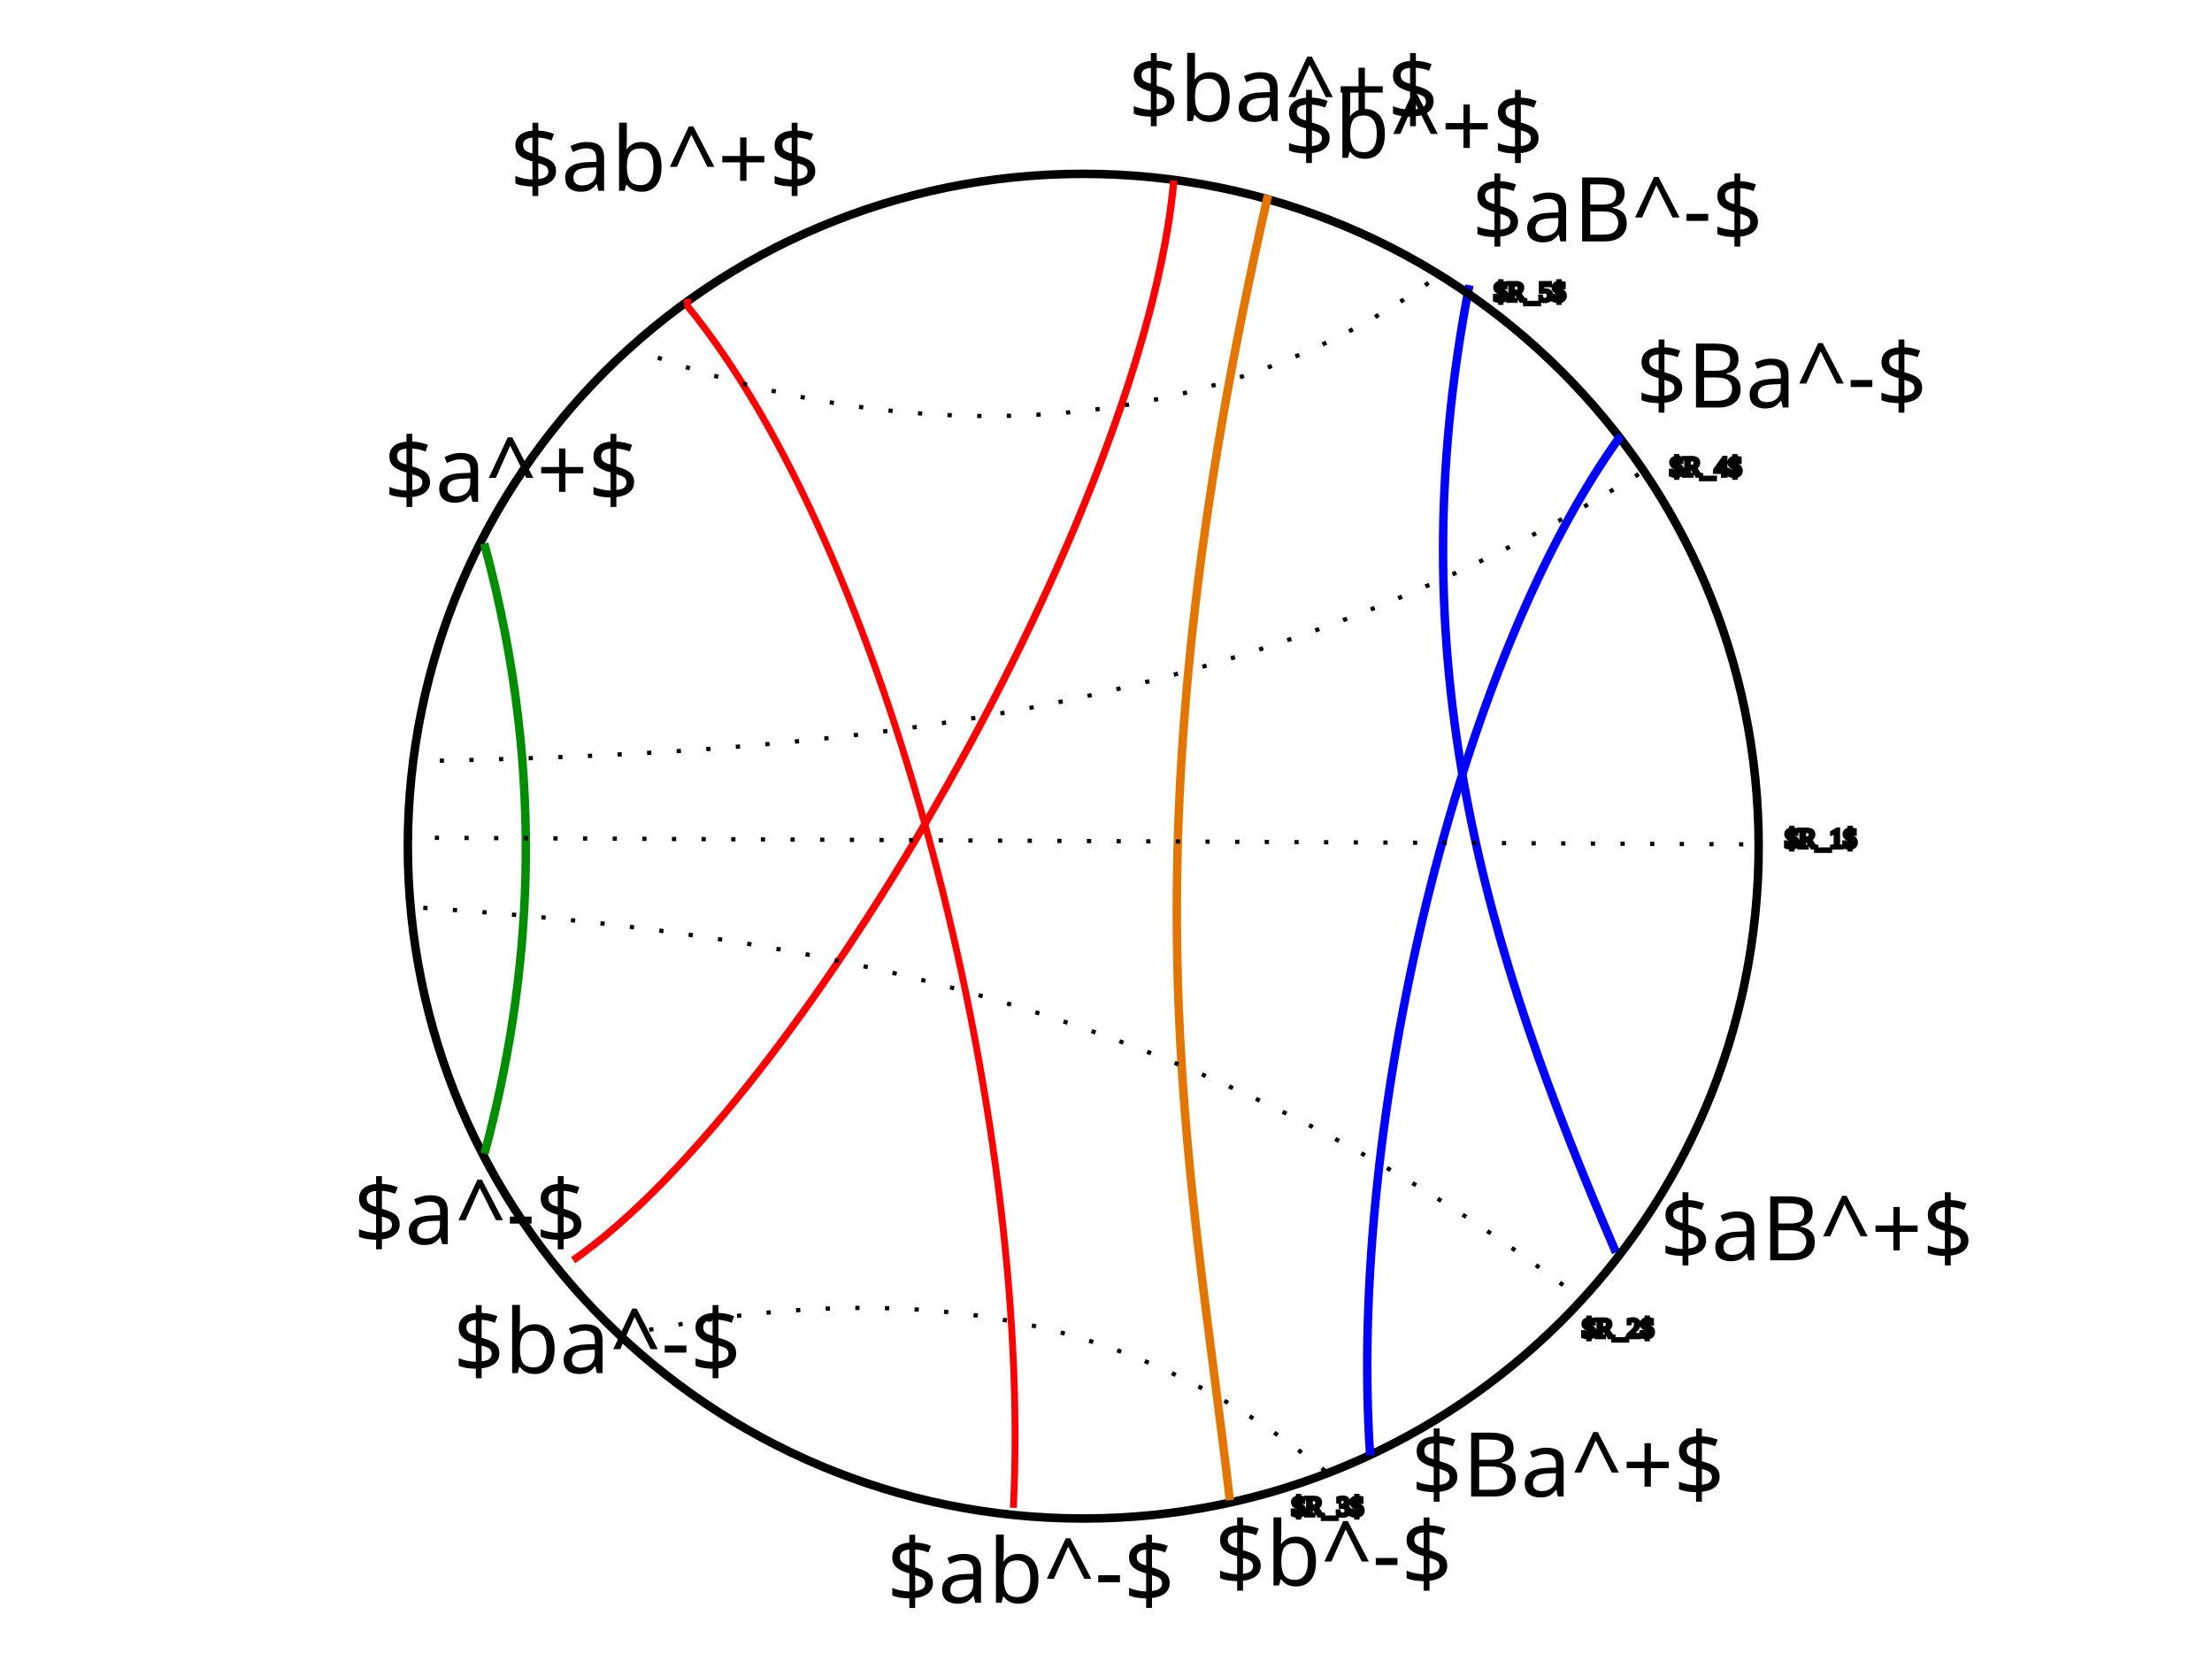
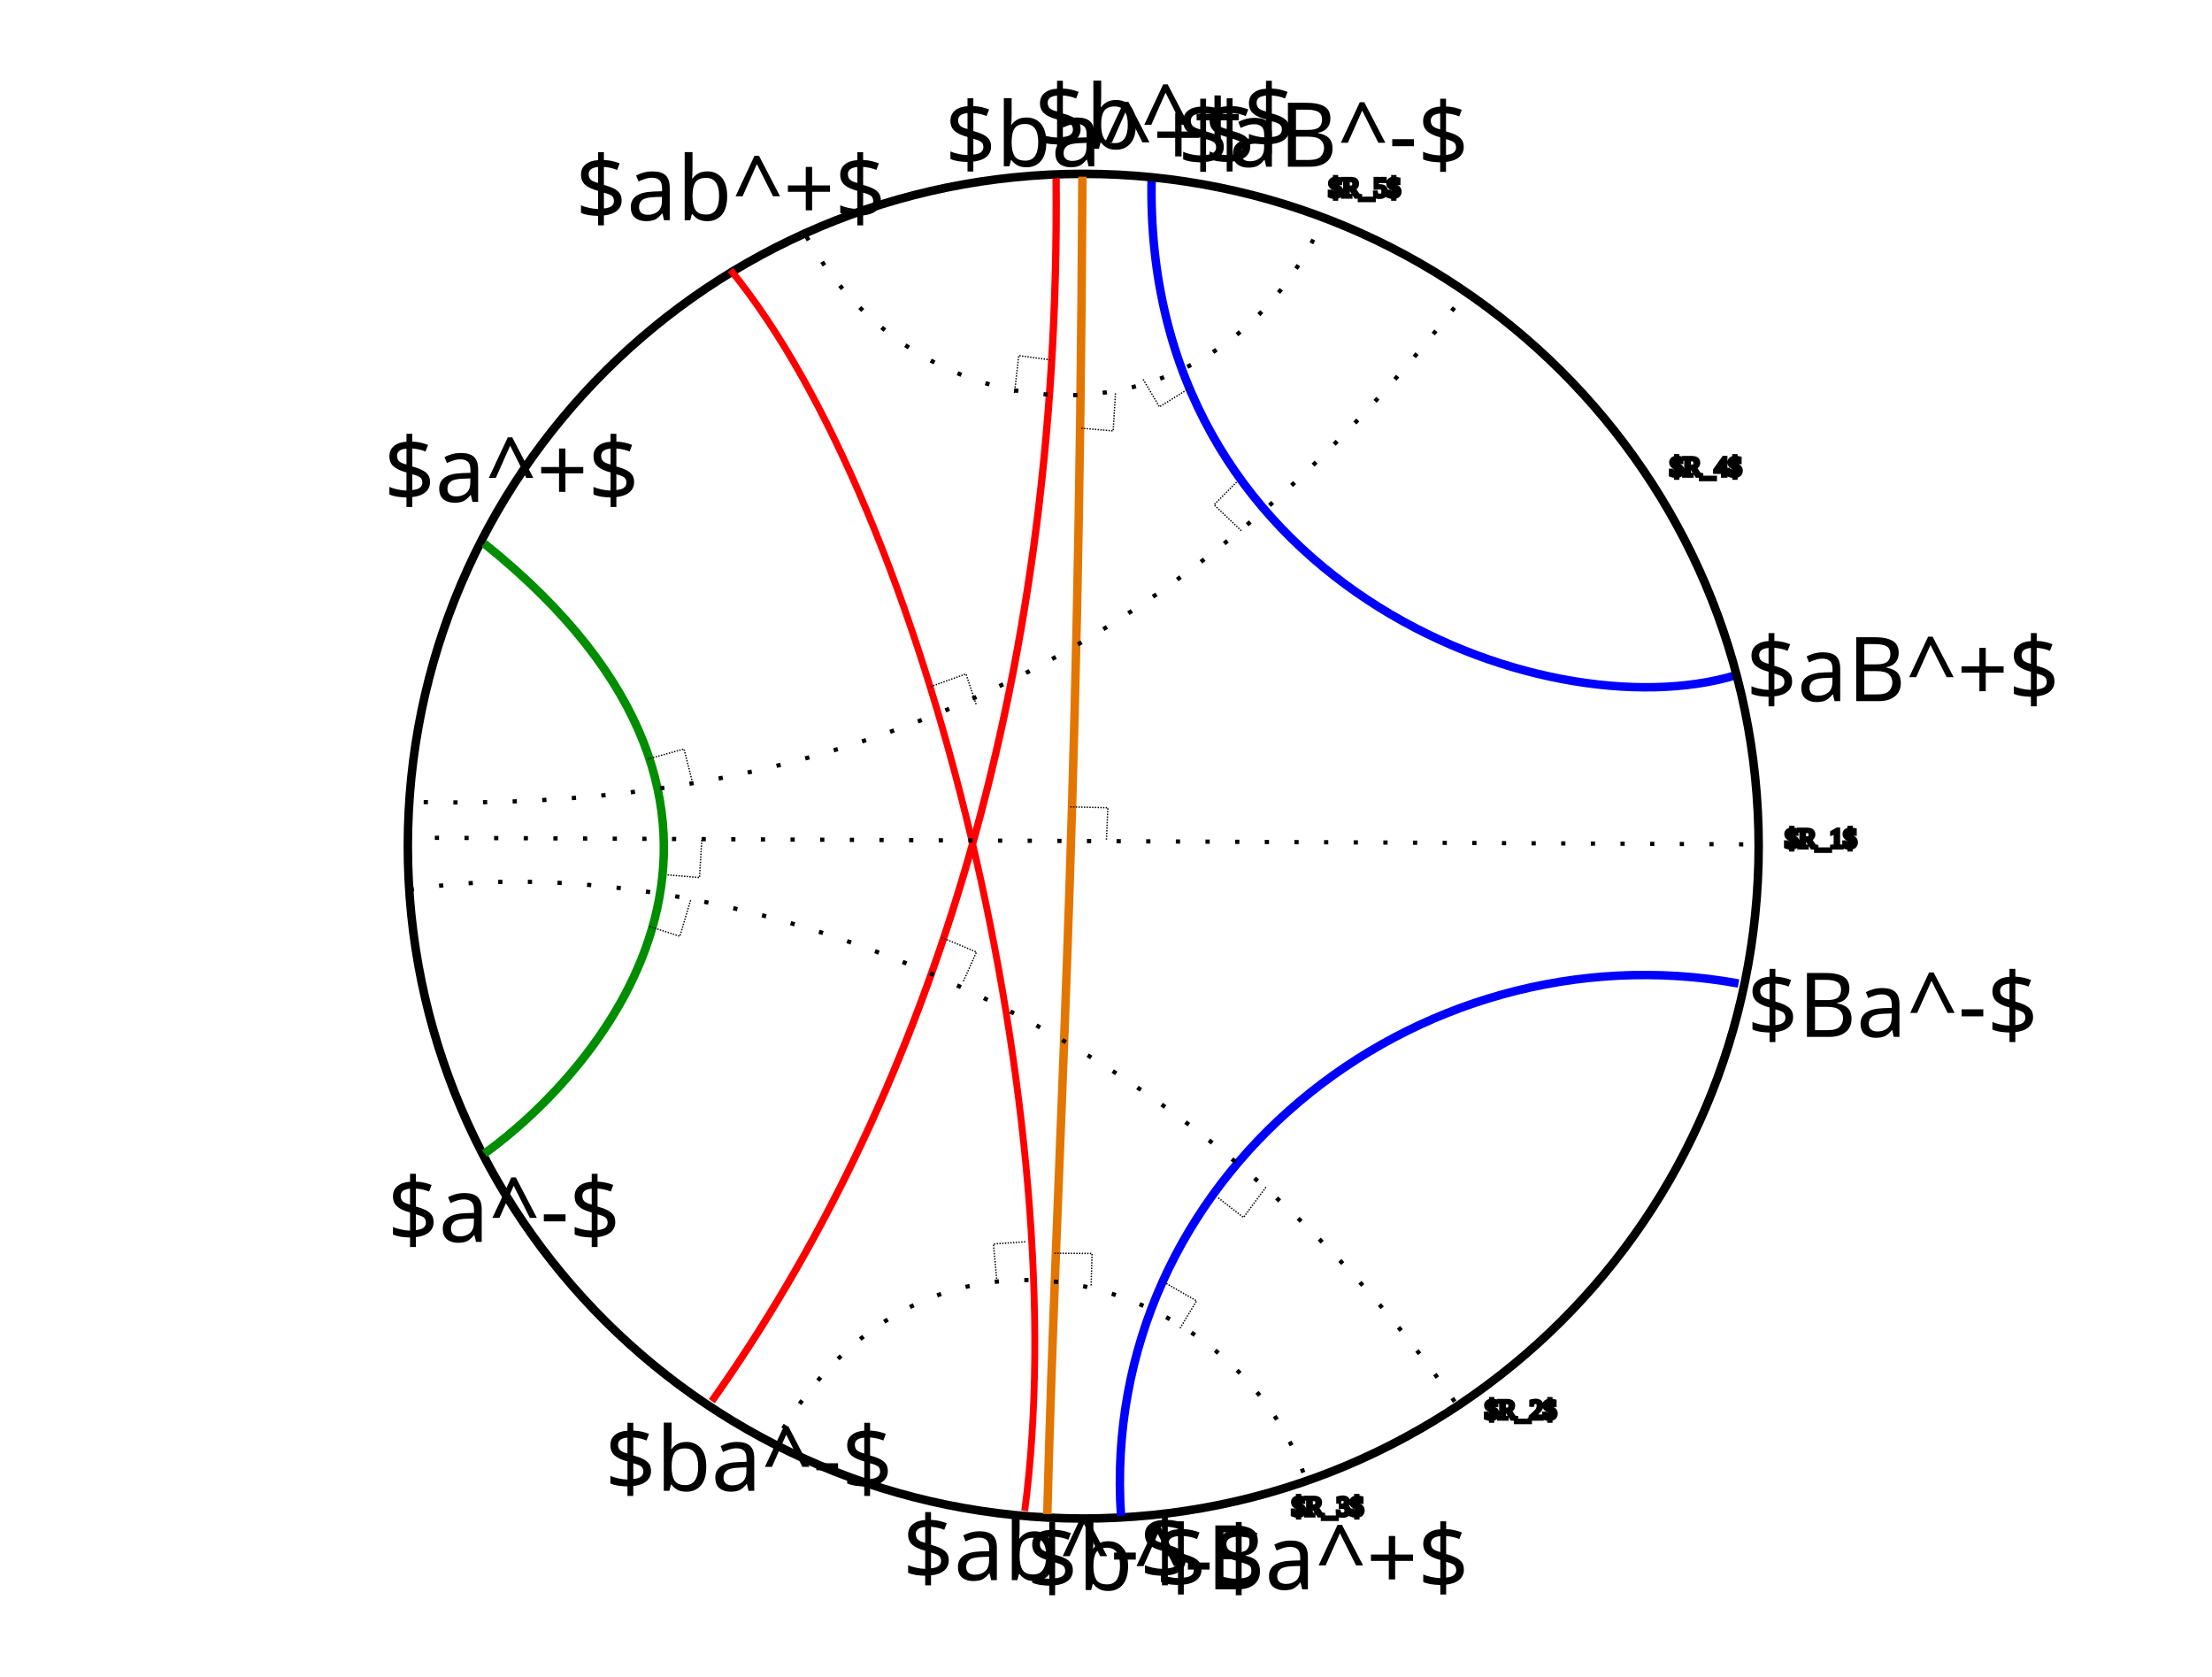
<svg xmlns="http://www.w3.org/2000/svg" width="261.187mm" height="197.896mm" viewBox="0 0 261.187 197.896" version="1.1" id="svg8">
  <defs id="defs2">
    <rect x="644.477" y="100.005" width="63.64" height="68.69" id="rect4" />
    <marker style="overflow:visible" id="marker2263" refX="0" refY="0" orient="auto">
      <path transform="scale(0.8)" style="fill:none;fill-opacity:0.75;fill-rule:evenodd;stroke:#e37600;stroke-width:1pt;stroke-opacity:1" d="M 0,5.65 V -5.65" id="path2261" />
    </marker>
    <marker style="overflow:visible" id="DotS" refX="0" refY="0" orient="auto">
      <path transform="matrix(0.2,0,0,0.2,1.48,0.2)" style="fill:#e37600;fill-opacity:1;fill-rule:evenodd;stroke:#e37600;stroke-width:1pt;stroke-opacity:1" d="m -2.5,-1 c 0,2.76 -2.24,5 -5,5 -2.76,0 -5,-2.24 -5,-5 0,-2.76 2.24,-5 5,-5 2.76,0 5,2.24 5,5 z" id="path906" />
    </marker>
    <marker style="overflow:visible" id="marker1201" refX="0" refY="0" orient="auto">
      <path transform="matrix(-0.4,0,0,-0.4,-4,0)" style="fill:#0000ff;fill-opacity:1;fill-rule:evenodd;stroke:#0000ff;stroke-width:1pt;stroke-opacity:1" d="M 0,0 5,-5 -12.5,0 5,5 Z" id="path1199" />
    </marker>
    <marker style="overflow:visible" id="Arrow1Lend" refX="0" refY="0" orient="auto">
      <path transform="matrix(-0.8,0,0,-0.8,-10,0)" style="fill:#0000ff;fill-opacity:1;fill-rule:evenodd;stroke:#0000ff;stroke-width:1pt;stroke-opacity:1" d="M 0,0 5,-5 -12.5,0 5,5 Z" id="path842" />
    </marker>
    <marker style="overflow:visible" id="marker1123" refX="0" refY="0" orient="auto">
      <path transform="matrix(-0.4,0,0,-0.4,-4,0)" style="fill:#0000ff;fill-opacity:1;fill-rule:evenodd;stroke:#0000ff;stroke-width:1pt;stroke-opacity:1" d="M 0,0 5,-5 -12.5,0 5,5 Z" id="path1121" />
    </marker>
    <marker style="overflow:visible" id="Arrow1Mend" refX="0" refY="0" orient="auto">
      <path transform="matrix(-0.4,0,0,-0.4,-4,0)" style="fill:#0000ff;fill-opacity:1;fill-rule:evenodd;stroke:#0000ff;stroke-width:1pt;stroke-opacity:1" d="M 0,0 5,-5 -12.5,0 5,5 Z" id="path848" />
    </marker>
    <rect x="644.477" y="100.005" width="63.64" height="68.69" id="rect4-5" />
    <rect x="644.477" y="100.005" width="63.64" height="68.69" id="rect4-5-6" />
    <rect x="644.477" y="100.005" width="63.64" height="68.69" id="rect4-5-6-1" />
    <rect x="644.477" y="100.005" width="63.64" height="68.69" id="rect4-5-6-1-0" />
+     <pattern id="EMFhbasepattern" patternUnits="userSpaceOnUse" width="6" height="6" x="0" y="0" />
  </defs>
  <g id="layer1" transform="translate(0.6274643,-23.99576)">
-     <path style="fill:none;stroke:#0000ff;stroke-width:1;stroke-linecap:butt;stroke-linejoin:miter;stroke-miterlimit:4;stroke-dasharray:none;stroke-opacity:1" d="M 190.182,171.859 C 174.823,136.27 164.222,102.058 172.871,57.663" id="path1393-8-5" />
+     <path style="fill:none;stroke:#0000ff;stroke-width:1;stroke-linecap:butt;stroke-linejoin:miter;stroke-miterlimit:4;stroke-dasharray:none;stroke-opacity:1" d="M 204.348,103.706 C 181.504,110.612 134.194,92.717 135.358,44.847" id="path1393-8-5" />
    <ellipse style="fill:none;stroke:#000000;stroke-width:1.005;stroke-miterlimit:4;stroke-dasharray:none;stroke-opacity:1" id="path833" cx="127.28" cy="123.892" rx="79.751" ry="79.373" />
-     <path style="fill:none;stroke:#ff0000;stroke-width:0.809;stroke-linecap:butt;stroke-linejoin:miter;stroke-miterlimit:4;stroke-dasharray:none;stroke-opacity:1" d="M 119.03,202.006 C 121.286,155.339 103.91,88.67 80.554,60.145 v -0.865" id="path835" />
-     <path style="fill:none;stroke:#ff0000;stroke-width:0.863;stroke-linecap:butt;stroke-linejoin:miter;stroke-miterlimit:4;stroke-dasharray:none;stroke-opacity:1" d="M 67.045,172.774 C 94.2,153.872 134.551,83.737 137.973,45.31 v 0" id="path837" />
-     <path style="fill:none;stroke:#e37600;stroke-width:1;stroke-linecap:butt;stroke-linejoin:miter;stroke-miterlimit:4;stroke-dasharray:none;stroke-opacity:1" d="m 149.097,47.028 c -17.765,77.473 -9.281,112.788 -4.509,154.065" id="path1393-8" />
-     <text xml:space="preserve" style="font-style:normal;font-weight:normal;font-size:10.583px;line-height:1.25;font-family:sans-serif;fill:#000000;fill-opacity:1;stroke:none;stroke-width:0.265" x="132.589" y="38.287" id="text1461-1">
-       <tspan id="tspan1459-1" x="132.589" y="38.287" style="stroke-width:0.265">$ba^+$</tspan>
+     <path style="fill:none;stroke:#ff0000;stroke-width:0.809;stroke-linecap:butt;stroke-linejoin:miter;stroke-miterlimit:4;stroke-dasharray:none;stroke-opacity:1" d="M 120.367,202.37 C 126.364,156.773 108.988,84.394 85.632,55.869" id="path835" />
+     <path style="fill:none;stroke:#ff0000;stroke-width:0.863;stroke-linecap:butt;stroke-linejoin:miter;stroke-miterlimit:4;stroke-dasharray:none;stroke-opacity:1" d="M 83.427,189.41 C 108.176,154.472 124.662,105.921 124.075,45.043" id="path837" />
+     <path style="fill:none;stroke:#e37600;stroke-width:1;stroke-linecap:butt;stroke-linejoin:miter;stroke-miterlimit:4;stroke-dasharray:none;stroke-opacity:1" d="m 127.181,44.857 c -0.393,79.344 -3.039,114.205 -4.147,157.888" id="path1393-8" />
+     <text xml:space="preserve" style="font-style:normal;font-weight:normal;font-size:10.583px;line-height:1.25;font-family:sans-serif;fill:#000000;fill-opacity:1;stroke:none;stroke-width:0.265" x="110.94" y="43.633" id="text1461-1">
+       <tspan id="tspan1459-1" x="110.94" y="43.633" style="stroke-width:0.265">$ba^+$</tspan>
    </text>
-     <text xml:space="preserve" style="font-style:normal;font-weight:normal;font-size:10.583px;line-height:1.25;font-family:sans-serif;fill:#000000;fill-opacity:1;stroke:none;stroke-width:0.265" x="52.883" y="186.097" id="text1461-1-9">
-       <tspan id="tspan1459-1-5" x="52.883" y="186.097" style="stroke-width:0.265">$ba^-$</tspan>
+     <text xml:space="preserve" style="font-style:normal;font-weight:normal;font-size:10.583px;line-height:1.25;font-family:sans-serif;fill:#000000;fill-opacity:1;stroke:none;stroke-width:0.265" x="70.79" y="199.995" id="text1461-1-9">
+       <tspan id="tspan1459-1-5" x="70.79" y="199.995" style="stroke-width:0.265">$ba^-$</tspan>
    </text>
-     <text xml:space="preserve" style="font-style:normal;font-weight:normal;font-size:10.583px;line-height:1.25;font-family:sans-serif;fill:#000000;fill-opacity:1;stroke:none;stroke-width:0.265" x="59.571" y="46.523" id="text1461-1-6">
-       <tspan id="tspan1459-1-8" x="59.571" y="46.523" style="stroke-width:0.265">$ab^+$</tspan>
+     <text xml:space="preserve" style="font-style:normal;font-weight:normal;font-size:10.583px;line-height:1.25;font-family:sans-serif;fill:#000000;fill-opacity:1;stroke:none;stroke-width:0.265" x="67.321" y="49.997" id="text1461-1-6">
+       <tspan id="tspan1459-1-8" x="67.321" y="49.997" style="stroke-width:0.265">$ab^+$</tspan>
    </text>
-     <text xml:space="preserve" style="font-style:normal;font-weight:normal;font-size:10.583px;line-height:1.25;font-family:sans-serif;fill:#000000;fill-opacity:1;stroke:none;stroke-width:0.265" x="104.076" y="213.213" id="text1461-1-6-0">
-       <tspan id="tspan1459-1-8-5" x="104.076" y="213.213" style="stroke-width:0.265">$ab^-$</tspan>
+     <text xml:space="preserve" style="font-style:normal;font-weight:normal;font-size:10.583px;line-height:1.25;font-family:sans-serif;fill:#000000;fill-opacity:1;stroke:none;stroke-width:0.265" x="105.947" y="210.54" id="text1461-1-6-0">
+       <tspan id="tspan1459-1-8-5" x="105.947" y="210.54" style="stroke-width:0.265">$ab^-$</tspan>
    </text>
-     <text xml:space="preserve" style="font-style:normal;font-weight:normal;font-size:10.583px;line-height:1.25;font-family:sans-serif;fill:#000000;fill-opacity:1;stroke:none;stroke-width:0.265" x="142.78" y="211.176" id="text1461-5-2">
-       <tspan id="tspan1459-0-8" x="142.78" y="211.176" style="stroke-width:0.265">$b^-$</tspan>
+     <text xml:space="preserve" style="font-style:normal;font-weight:normal;font-size:10.583px;line-height:1.25;font-family:sans-serif;fill:#000000;fill-opacity:1;stroke:none;stroke-width:0.265" x="120.597" y="211.71" id="text1461-5-2">
+       <tspan id="tspan1459-0-8" x="120.597" y="211.71" style="stroke-width:0.265">$b^-$</tspan>
    </text>
-     <text xml:space="preserve" style="font-style:normal;font-weight:normal;font-size:10.583px;line-height:1.25;font-family:sans-serif;fill:#000000;fill-opacity:1;stroke:none;stroke-width:0.265" x="150.917" y="42.633" id="text1461-5-3">
-       <tspan id="tspan1459-0-1" x="150.917" y="42.633" style="stroke-width:0.265">$b^+$</tspan>
+     <text xml:space="preserve" style="font-style:normal;font-weight:normal;font-size:10.583px;line-height:1.25;font-family:sans-serif;fill:#000000;fill-opacity:1;stroke:none;stroke-width:0.265" x="121.517" y="41.564" id="text1461-5-3">
+       <tspan id="tspan1459-0-1" x="121.517" y="41.564" style="stroke-width:0.265">$b^+$</tspan>
    </text>
-     <path style="fill:none;stroke:#0000ff;stroke-width:1;stroke-linecap:butt;stroke-linejoin:miter;stroke-miterlimit:4;stroke-dasharray:none;stroke-opacity:1" d="M 190.752,75.42 C 171.713,101.634 158.496,156.041 161.153,195.813" id="path1393-8-5-2" />
-     <path style="fill:none;stroke:#008e00;stroke-width:1;stroke-linecap:butt;stroke-linejoin:miter;stroke-miterlimit:4;stroke-dasharray:none;stroke-opacity:1" d="m 56.549,88.165 c 7.624,28.004 5.373,52.143 0.035,72.013" id="path1393-8-53" />
+     <path style="fill:none;stroke:#0000ff;stroke-width:1;stroke-linecap:butt;stroke-linejoin:miter;stroke-miterlimit:4;stroke-dasharray:none;stroke-opacity:1" d="m 204.65,140.099 c -38.282,-6.927 -75.569,23.067 -72.912,62.838" id="path1393-8-5-2" />
+     <path style="fill:none;stroke:#008e00;stroke-width:1;stroke-linecap:butt;stroke-linejoin:miter;stroke-miterlimit:4;stroke-dasharray:none;stroke-opacity:1" d="m 56.549,88.165 c 40.015,32.12 13.607,62.224 0.035,72.013" id="path1393-8-53" />
    <text xml:space="preserve" style="font-style:normal;font-weight:normal;font-size:10.583px;line-height:1.25;font-family:sans-serif;fill:#000000;fill-opacity:1;stroke:none;stroke-width:0.265" x="44.696" y="83.24" id="text1461-5-3-3">
      <tspan id="tspan1459-0-1-9" x="44.696" y="83.24" style="stroke-width:0.265">$a^+$</tspan>
    </text>
-     <text xml:space="preserve" style="font-style:normal;font-weight:normal;font-size:10.583px;line-height:1.25;font-family:sans-serif;fill:#000000;fill-opacity:1;stroke:none;stroke-width:0.265" x="41.11" y="170.873" id="text1461-5-3-3-0">
-       <tspan id="tspan1459-0-1-9-0" x="41.11" y="170.873" style="stroke-width:0.265">$a^-$</tspan>
+     <text xml:space="preserve" style="font-style:normal;font-weight:normal;font-size:10.583px;line-height:1.25;font-family:sans-serif;fill:#000000;fill-opacity:1;stroke:none;stroke-width:0.265" x="45.119" y="170.606" id="text1461-5-3-3-0">
+       <tspan id="tspan1459-0-1-9-0" x="45.119" y="170.606" style="stroke-width:0.265">$a^-$</tspan>
    </text>
-     <text xml:space="preserve" style="font-style:normal;font-weight:normal;font-size:10.583px;line-height:1.25;font-family:sans-serif;fill:#000000;fill-opacity:1;stroke:none;stroke-width:0.265" x="195.371" y="172.784" id="text1461-8">
-       <tspan id="tspan1459-8" x="195.371" y="172.784" style="stroke-width:0.265">$aB^+$</tspan>
+     <text xml:space="preserve" style="font-style:normal;font-weight:normal;font-size:10.583px;line-height:1.25;font-family:sans-serif;fill:#000000;fill-opacity:1;stroke:none;stroke-width:0.265" x="205.527" y="106.769" id="text1461-8">
+       <tspan id="tspan1459-8" x="205.527" y="106.769" style="stroke-width:0.265">$aB^+$</tspan>
    </text>
-     <text xml:space="preserve" style="font-style:normal;font-weight:normal;font-size:10.583px;line-height:1.25;font-family:sans-serif;fill:#000000;fill-opacity:1;stroke:none;stroke-width:0.265" x="173.166" y="52.497" id="text1461-8-4">
-       <tspan id="tspan1459-8-0" x="173.166" y="52.497" style="stroke-width:0.265">$aB^-$</tspan>
+     <text xml:space="preserve" style="font-style:normal;font-weight:normal;font-size:10.583px;line-height:1.25;font-family:sans-serif;fill:#000000;fill-opacity:1;stroke:none;stroke-width:0.265" x="138.421" y="43.677" id="text1461-8-4">
+       <tspan id="tspan1459-8-0" x="138.421" y="43.677" style="stroke-width:0.265">$aB^-$</tspan>
    </text>
-     <text xml:space="preserve" style="font-style:normal;font-weight:normal;font-size:10.583px;line-height:1.25;font-family:sans-serif;fill:#000000;fill-opacity:1;stroke:none;stroke-width:0.265" x="165.994" y="200.671" id="text1461-8-4-7">
-       <tspan id="tspan1459-8-0-8" x="165.994" y="200.671" style="stroke-width:0.265">$Ba^+$</tspan>
+     <text xml:space="preserve" style="font-style:normal;font-weight:normal;font-size:10.583px;line-height:1.25;font-family:sans-serif;fill:#000000;fill-opacity:1;stroke:none;stroke-width:0.265" x="135.792" y="211.63" id="text1461-8-4-7">
+       <tspan id="tspan1459-8-0-8" x="135.792" y="211.63" style="stroke-width:0.265">$Ba^+$</tspan>
    </text>
-     <text xml:space="preserve" style="font-style:normal;font-weight:normal;font-size:10.583px;line-height:1.25;font-family:sans-serif;fill:#000000;fill-opacity:1;stroke:none;stroke-width:0.265" x="192.547" y="72.105" id="text1461-8-4-7-8">
-       <tspan id="tspan1459-8-0-8-9" x="192.547" y="72.105" style="stroke-width:0.265">$Ba^-$</tspan>
+     <text xml:space="preserve" style="font-style:normal;font-weight:normal;font-size:10.583px;line-height:1.25;font-family:sans-serif;fill:#000000;fill-opacity:1;stroke:none;stroke-width:0.265" x="205.644" y="146.406" id="text1461-8-4-7-8">
+       <tspan id="tspan1459-8-0-8-9" x="205.644" y="146.406" style="stroke-width:0.265">$Ba^-$</tspan>
    </text>
    <path style="fill:#000000;stroke-width:0.5;stroke-dasharray:0.5,3;stroke:#000000;stroke-opacity:1;stroke-dashoffset:0" d="m 47.214,122.885 160.094,0.802" id="path1" />
-     <path style="fill:none;stroke:#000000;stroke-width:0.5;stroke-dasharray:0.5, 3;stroke-dashoffset:0;stroke-opacity:1" d="m 47.798,113.876 c 48.104,-0.927 97.642,-4.37 145.127,-33.943" id="path1-3" />
-     <path style="fill:none;stroke:#000000;stroke-width:0.5;stroke-dasharray:0.5, 3;stroke-dashoffset:0;stroke-opacity:1" d="M 73.755,65.025 C 105.822,77.195 141.997,76.692 169.704,56.206" id="path1-3-9" />
-     <path style="fill:none;stroke:#000000;stroke-width:0.5;stroke-dasharray:0.5, 3;stroke-dashoffset:0;stroke-opacity:1" d="m 49.352,131.171 c 45.954,3.025 91.223,11.513 135.773,45.436" id="path2" />
-     <path style="fill:none;stroke:#000000;stroke-width:0.5;stroke-dasharray:0.5, 3;stroke-dashoffset:0;stroke-opacity:1" d="m 72.604,181.685 c 40.754,-8.679 64.856,0.904 83.655,16.303" id="path3" />
-     <text xml:space="preserve" transform="matrix(0.2645833,0,0,0.2645833,5.252465,30.14296)" id="text4" style="white-space:pre;shape-inside:url(#rect4);display:inline;fill:none;stroke:#000000;stroke-width:1.89;stroke-dasharray:none;stroke-dashoffset:0;stroke-opacity:1">
-       <tspan x="644.477" y="110.954" id="tspan6">$R_5$</tspan>
+     <path style="fill:none;stroke:#000000;stroke-width:0.5;stroke-dasharray:0.5, 3;stroke-dashoffset:0;stroke-opacity:1" d="M 49.402,118.687 C 94.298,119.631 137.155,104.963 172.88,58.017" id="path1-3" />
+     <path style="fill:none;stroke:#000000;stroke-width:0.5;stroke-dasharray:0.5, 3;stroke-dashoffset:0;stroke-opacity:1" d="m 94.602,51.929 c 13.626,24.464 48.197,26.099 60.937,-1.871" id="path1-3-9" />
+     <path style="fill:none;stroke:#000000;stroke-width:0.5;stroke-dasharray:0.5, 3;stroke-dashoffset:0;stroke-opacity:1" d="M 47.748,129.033 C 80.606,123.772 136.833,140.011 171.494,189.97" id="path2" />
+     <path style="fill:none;stroke:#000000;stroke-width:0.5;stroke-dasharray:0.5, 3;stroke-dashoffset:0;stroke-opacity:1" d="m 91.848,192.643 c 18.303,-29.794 53.364,-17.271 61.472,5.345" id="path3" />
+     <text xml:space="preserve" transform="matrix(0.2645833,0,0,0.2645833,-14.25821,17.84856)" id="text4" style="white-space:pre;shape-inside:url(#rect4);display:inline;fill:none;stroke:#000000;stroke-width:1.89;stroke-dasharray:none;stroke-dashoffset:0;stroke-opacity:1">
+       <tspan x="644.477" y="110.954" id="tspan1">$R_5$</tspan>
    </text>
    <text xml:space="preserve" transform="matrix(0.2645833,0,0,0.2645833,26.02474,50.79445)" id="text4-4" style="white-space:pre;shape-inside:url(#rect4-5);display:inline;fill:none;stroke:#000000;stroke-width:1.89;stroke-dasharray:none;stroke-dashoffset:0;stroke-opacity:1">
-       <tspan x="644.477" y="110.954" id="tspan7">$R_4$</tspan>
+       <tspan x="644.477" y="110.954" id="tspan2">$R_4$</tspan>
    </text>
    <text xml:space="preserve" transform="matrix(0.2645833,0,0,0.2645833,39.61787,94.67634)" id="text4-4-4" style="white-space:pre;shape-inside:url(#rect4-5-6);display:inline;fill:none;stroke:#000000;stroke-width:1.89;stroke-dasharray:none;stroke-dashoffset:0;stroke-opacity:1">
-       <tspan x="644.477" y="110.954" id="tspan8">$R_1$</tspan>
+       <tspan x="644.477" y="110.954" id="tspan3">$R_1$</tspan>
    </text>
-     <text xml:space="preserve" transform="matrix(0.2645833,0,0,0.2645833,15.66703,152.4925)" id="text4-4-4-9" style="white-space:pre;shape-inside:url(#rect4-5-6-1);display:inline;fill:none;stroke:#000000;stroke-width:1.89;stroke-dasharray:none;stroke-dashoffset:0;stroke-opacity:1">
-       <tspan x="644.477" y="110.954" id="tspan9">$R_2$</tspan>
+     <text xml:space="preserve" transform="matrix(0.2645833,0,0,0.2645833,4.174439,162.1142)" id="text4-4-4-9" style="white-space:pre;shape-inside:url(#rect4-5-6-1);display:inline;fill:none;stroke:#000000;stroke-width:1.89;stroke-dasharray:none;stroke-dashoffset:0;stroke-opacity:1">
+       <tspan x="644.477" y="110.954" id="tspan4">$R_2$</tspan>
    </text>
    <text xml:space="preserve" transform="matrix(0.2645833,0,0,0.2645833,-18.62269,173.5437)" id="text4-4-4-9-3" style="white-space:pre;shape-inside:url(#rect4-5-6-1-0);display:inline;fill:none;stroke:#000000;stroke-width:1.89;stroke-dasharray:none;stroke-dashoffset:0;stroke-opacity:1">
-       <tspan x="644.477" y="110.954" id="tspan10">$R_3$</tspan>
+       <tspan x="644.477" y="110.954" id="tspan5">$R_3$</tspan>
    </text>
+     <path style="fill:none;stroke:#000000;stroke-width:0.161;stroke-dasharray:0.161, 0.161;stroke-dashoffset:0;stroke-opacity:1" d="m 75.861,113.608 4.278,-1.189 0.932,3.674" id="path4-8-3" />
+     <path style="fill:none;stroke:#000000;stroke-width:0.161;stroke-dasharray:0.161, 0.161;stroke-dashoffset:0;stroke-opacity:1" d="m 117.084,175.279 -0.411,-4.421 3.781,-0.265" id="path4-8-3-5" />
+     <path style="fill:none;stroke:#000000;stroke-width:0.161;stroke-dasharray:0.161, 0.161;stroke-dashoffset:0;stroke-opacity:1" d="m 136.811,175.361 3.85,2.212 -1.962,3.243" id="path4-8-3-5-7-6" />
+     <path style="fill:none;stroke:#000000;stroke-width:0.161;stroke-dasharray:0.161, 0.161;stroke-dashoffset:0;stroke-opacity:1" d="m 82.238,123.164 -0.273,4.432 -3.777,-0.319" id="path4-8-3-2" />
+     <path style="fill:none;stroke:#000000;stroke-width:0.161;stroke-dasharray:0.161, 0.161;stroke-dashoffset:0;stroke-opacity:1" d="m 80.916,130.272 -1.268,4.255 -3.607,-1.164" id="path4-8-3-2-3" />
+     <path style="fill:none;stroke:#000000;stroke-width:0.161;stroke-dasharray:0.161, 0.161;stroke-dashoffset:0;stroke-opacity:1" d="m 125.75,119.25 4.439,0.101 -0.172,3.786" id="path4-8-3-2-2-2" />
+     <path style="fill:none;stroke:#000000;stroke-width:0.161;stroke-dasharray:0.161, 0.161;stroke-dashoffset:0;stroke-opacity:1" d="m 148.845,164.155 -2.643,3.568 -2.994,-2.324" id="path4-8-3-5-7-3" />
+     <path style="fill:none;stroke:#000000;stroke-width:0.161;stroke-dasharray:0.161, 0.161;stroke-dashoffset:0;stroke-opacity:1" d="m 110.574,134.671 4.095,1.718 -1.545,3.461" id="path4-8-3-5-7-62" />
+     <path style="fill:none;stroke:#000000;stroke-width:0.161;stroke-dasharray:0.161, 0.161;stroke-dashoffset:0;stroke-opacity:1" d="m 119.164,70.386 0.497,-4.412 3.756,0.509" id="path4-8-3-5-7-62-1" />
+     <path style="fill:none;stroke:#000000;stroke-width:0.161;stroke-dasharray:0.161, 0.161;stroke-dashoffset:0;stroke-opacity:1" d="m 109.253,105.058 4.18,-1.498 1.198,3.596" id="path4-8-3-5-7-62-4" />
+     <path style="fill:none;stroke:#000000;stroke-width:0.161;stroke-dasharray:0.161, 0.161;stroke-dashoffset:0;stroke-opacity:1" d="m 145.939,86.647 -3.216,-3.062 2.675,-2.685" id="path4-8-3-5-7-62-9-7" />
+     <path style="fill:none;stroke:#000000;stroke-width:0.161;stroke-dasharray:0.161, 0.161;stroke-dashoffset:0;stroke-opacity:1" d="m 140.046,69.681 -3.769,2.348 -1.931,-3.261" id="path4-8-3-5-7-62-9-4" />
+     <path style="fill:none;stroke:#000000;stroke-width:0.161;stroke-dasharray:0.161, 0.161;stroke-dashoffset:0;stroke-opacity:1" d="m 123.877,171.946 4.44,0.025 -0.107,3.789" id="path4-8-3-2-7" />
+     <path style="fill:none;stroke:#000000;stroke-width:0.161;stroke-dasharray:0.161, 0.161;stroke-dashoffset:0;stroke-opacity:1" d="m 131.084,70.435 -0.273,4.432 -3.777,-0.319" id="path4-8-3-2-1" />
  </g>
</svg>
